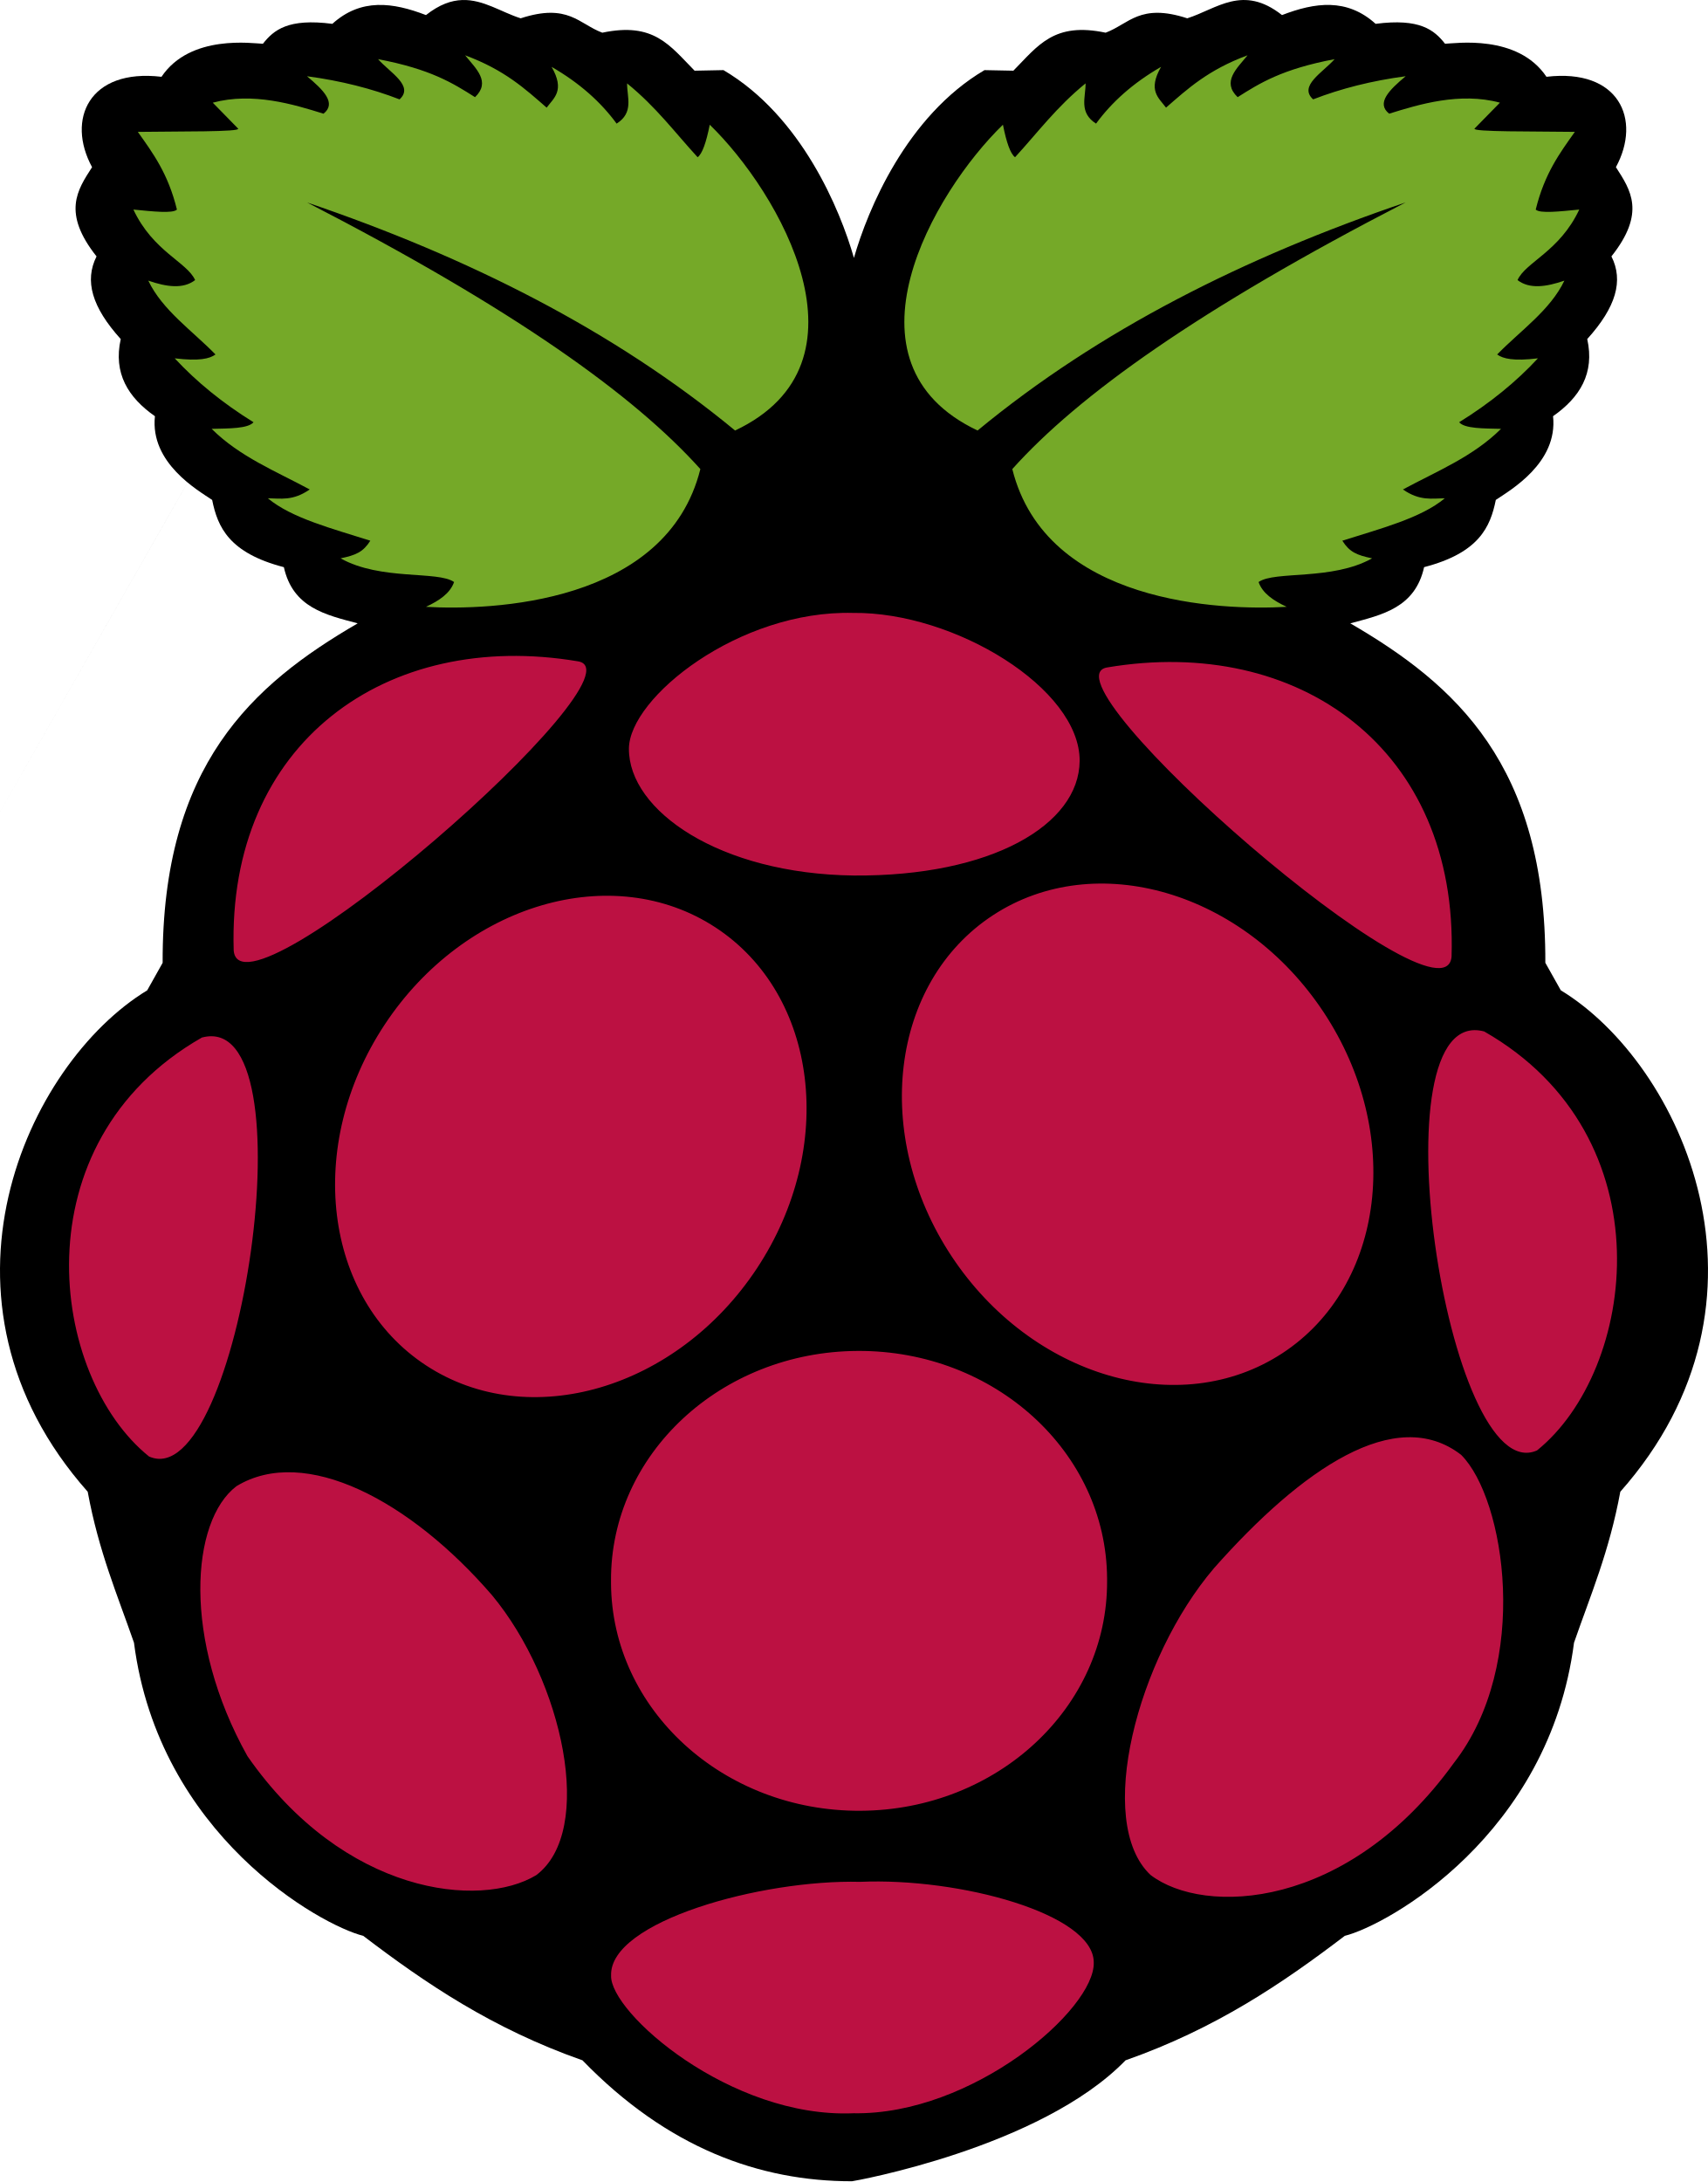
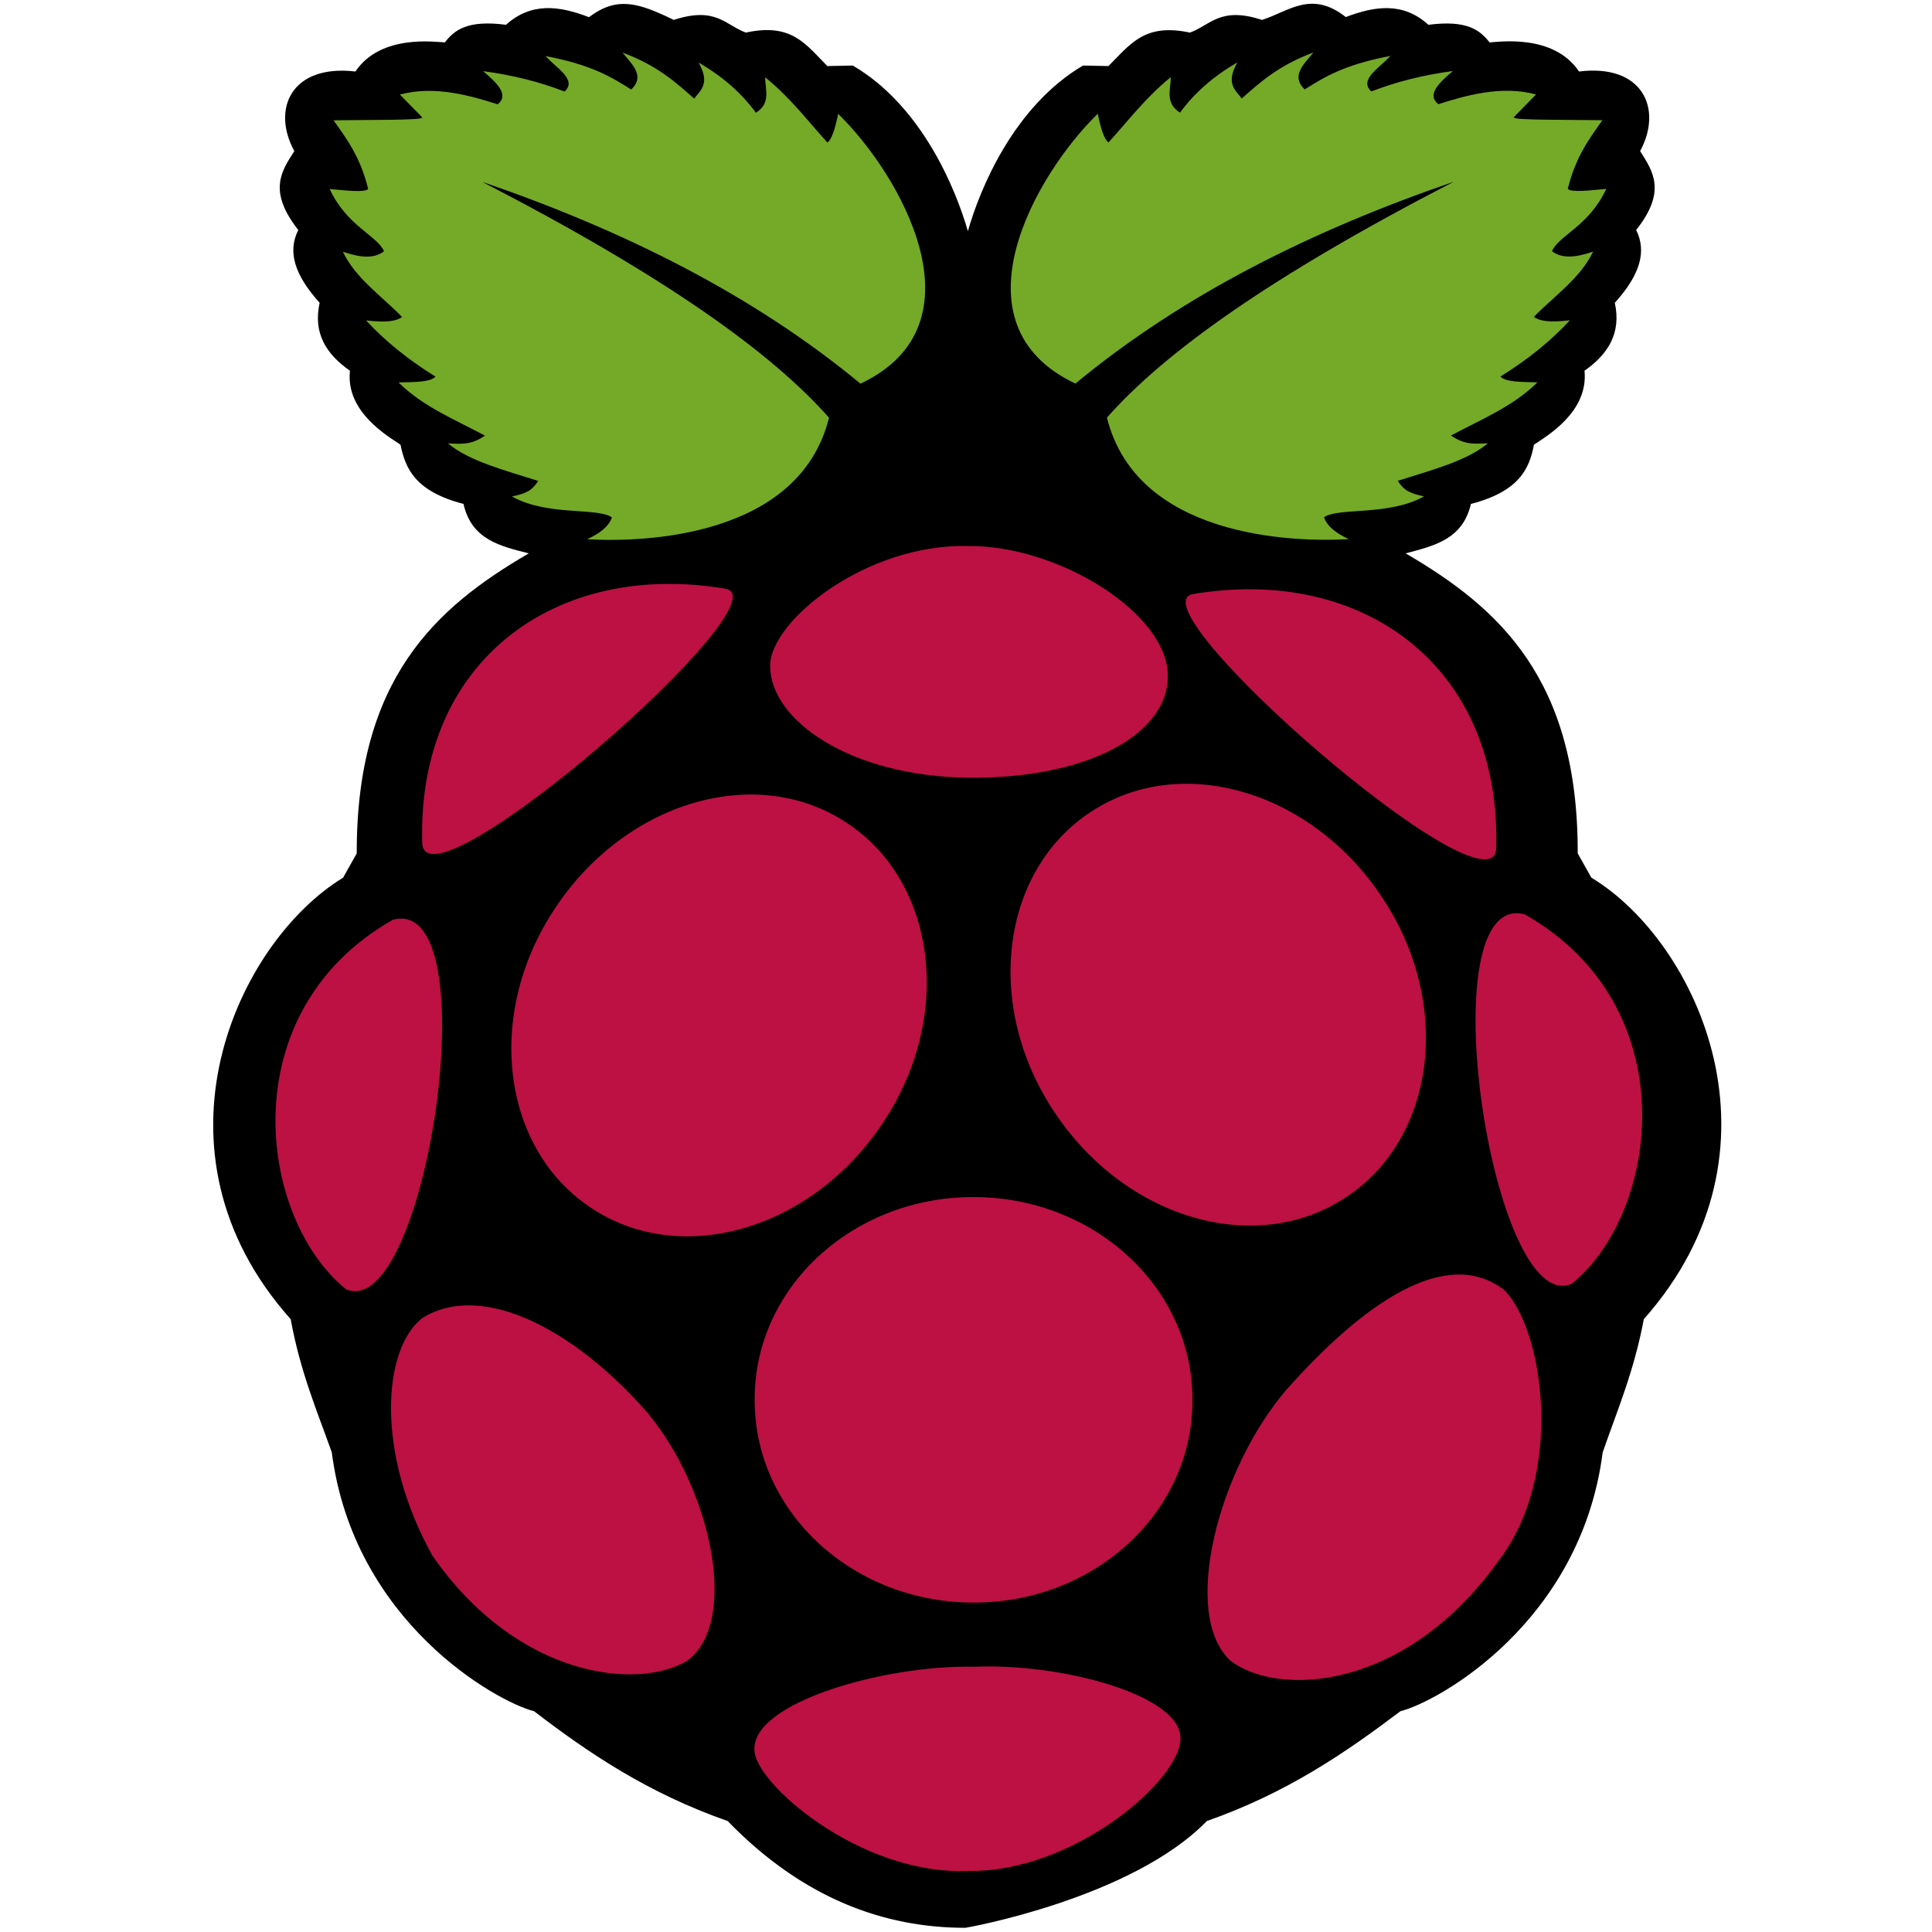
- <svg xmlns="http://www.w3.org/2000/svg" width="1957" height="2500" viewBox="0 0 256 327" preserveAspectRatio="xMinYMin meet">
-   <path d="M69.298.005c-1.653.051-3.433.662-5.453 2.255C58.9.353 54.102-.31 49.813 3.573c-6.623-.859-8.775.914-10.406 2.984-1.454-.03-10.879-1.495-15.202 4.953C13.343 10.225 9.91 17.899 13.8 25.056c-2.219 3.434-4.518 6.827.67 13.375-1.835 3.646-.697 7.602 3.626 12.389-1.14 5.127 1.102 8.743 5.125 11.562-.753 7.015 6.433 11.094 8.578 12.547.824 4.087 2.541 7.945 10.748 10.077 1.354 6.092 6.286 7.144 11.063 8.422-15.787 9.177-29.325 21.25-29.233 50.875l-2.313 4.125c-18.102 11.008-34.388 46.39-8.92 75.148 1.663 9.002 4.453 15.468 6.937 22.624 3.715 28.836 27.962 42.339 34.358 43.936 9.371 7.138 19.352 13.911 32.86 18.656 12.731 13.131 26.525 18.136 40.394 18.128.204 0 28.277-4.996 41.01-18.128 13.506-4.745 23.487-11.518 32.86-18.656 6.394-1.597 30.641-15.1 34.356-43.936 2.484-7.156 5.274-13.622 6.938-22.624 25.466-28.761 9.181-64.144-8.92-75.152l-2.317-4.125c.092-29.622-13.446-41.696-29.233-50.875 4.776-1.278 9.71-2.33 11.062-8.422 8.207-2.133 9.925-5.99 10.748-10.077 2.146-1.453 9.331-5.532 8.58-12.547 4.021-2.819 6.264-6.436 5.123-11.562 4.324-4.787 5.461-8.743 3.626-12.39 5.19-6.544 2.887-9.937.671-13.371 3.888-7.157.457-14.832-10.409-13.546-4.32-6.448-13.744-4.984-15.202-4.954-1.63-2.069-3.782-3.842-10.405-2.983-4.289-3.883-9.085-3.221-14.032-1.313-5.874-4.635-9.76-.92-14.2.485-7.112-2.324-8.739.859-12.233 2.156-7.756-1.639-10.113 1.929-13.83 5.695l-4.326-.086c-11.698 6.894-17.51 20.932-19.57 28.149-2.06-7.218-7.859-21.256-19.555-28.149l-4.325.086c-3.723-3.766-6.079-7.334-13.835-5.695C86.78 3.603 85.16.42 78.042 2.744c-2.914-.922-5.594-2.838-8.749-2.74L-11 141" />
-   <path d="M46.008 30.334c31.036 16.001 49.079 28.945 58.964 39.969-5.062 20.289-31.47 21.215-41.126 20.646 1.977-.92 3.627-2.023 4.212-3.716-2.423-1.722-11.014-.182-17.012-3.551 2.304-.478 3.382-.943 4.459-2.643-5.666-1.807-11.77-3.365-15.36-6.359 1.937.024 3.746.434 6.276-1.321-5.075-2.735-10.491-4.903-14.699-9.084 2.624-.064 5.453-.026 6.276-.991-4.645-2.878-8.565-6.078-11.809-9.579 3.672.443 5.223.062 6.111-.578-3.512-3.597-7.956-6.634-10.075-11.066 2.726.94 5.221 1.3 7.019-.082-1.193-2.692-6.305-4.28-9.249-10.571 2.871.279 5.915.626 6.524 0-1.332-5.428-3.618-8.48-5.86-11.642 6.143-.091 15.451.024 15.03-.495L31.89 15.39c6.001-1.616 12.141.259 16.599 1.651 2.001-1.579-.036-3.576-2.478-5.615 5.1.681 9.708 1.853 13.874 3.468 2.225-2.009-1.445-4.019-3.221-6.028 7.879 1.494 11.217 3.595 14.534 5.698 2.407-2.307.138-4.268-1.486-6.276 5.941 2.2 9.001 5.041 12.222 7.845 1.092-1.474 2.775-2.555.743-6.111 4.218 2.431 7.395 5.296 9.745 8.506 2.61-1.662 1.555-3.934 1.569-6.029 4.384 3.566 7.166 7.361 10.571 11.066.686-.5 1.286-2.193 1.817-4.872 10.457 10.145 25.234 35.7 3.798 45.832-18.243-15.046-40.031-25.983-64.176-34.187l.007-.004M210.686 30.334c-31.032 16.003-49.075 28.943-58.959 39.969 5.062 20.289 31.469 21.215 41.125 20.646-1.977-.92-3.627-2.023-4.211-3.716 2.423-1.722 11.014-.182 17.011-3.551-2.304-.478-3.381-.943-4.459-2.643 5.667-1.807 11.771-3.365 15.36-6.359-1.937.024-3.746.434-6.276-1.321 5.076-2.735 10.492-4.903 14.7-9.084-2.625-.064-5.454-.026-6.276-.991 4.645-2.878 8.565-6.078 11.809-9.579-3.673.443-5.223.062-6.111-.578 3.511-3.597 7.956-6.634 10.075-11.066-2.727.94-5.222 1.3-7.02-.082 1.193-2.692 6.306-4.28 9.249-10.571-2.87.279-5.915.626-6.524 0 1.335-5.43 3.621-8.482 5.863-11.644-6.143-.091-15.451.024-15.03-.495l3.799-3.882c-6.001-1.615-12.141.26-16.599 1.652-2.001-1.579.035-3.576 2.477-5.615-5.099.68-9.708 1.853-13.873 3.468-2.226-2.009 1.445-4.019 3.221-6.028-7.879 1.494-11.217 3.595-14.535 5.698-2.407-2.307-.137-4.268 1.487-6.276-5.941 2.2-9.001 5.041-12.222 7.845-1.093-1.474-2.775-2.555-.744-6.111-4.217 2.431-7.394 5.296-9.744 8.506-2.61-1.662-1.555-3.935-1.569-6.029-4.384 3.566-7.166 7.36-10.571 11.066-.686-.5-1.286-2.193-1.817-4.873-10.457 10.146-25.234 35.701-3.798 45.833 18.233-15.05 40.02-25.985 64.166-34.189h-.004" fill="#75A928" />
-   <path d="M165.933 236.933c.108 18.933-16.449 34.362-36.98 34.461-20.532.1-37.264-15.167-37.372-34.1a21.72 21.72 0 0 1 0-.361c-.108-18.932 16.448-34.361 36.98-34.461 20.532-.1 37.263 15.167 37.372 34.1v.361M107.246 139.004c15.404 10.093 18.181 32.969 6.202 51.095-11.979 18.127-34.177 24.641-49.581 14.549-15.404-10.093-18.18-32.969-6.202-51.095 11.979-18.127 34.177-24.641 49.581-14.549M148.822 137.177c-15.403 10.092-18.18 32.969-6.202 51.095 11.979 18.127 34.177 24.641 49.581 14.548 15.404-10.092 18.181-32.968 6.202-51.095-11.978-18.126-34.176-24.64-49.581-14.548M30.258 155.504c16.631-4.458 5.615 68.803-7.917 62.792-14.885-11.972-19.679-47.033 7.917-62.792M222.453 154.591c-16.633-4.457-5.615 68.807 7.917 62.796 14.885-11.973 19.679-47.038-7.917-62.796M165.946 100.034c28.701-4.846 52.583 12.206 51.619 43.328-.944 11.932-62.193-41.551-51.619-43.328M86.646 99.121c-28.703-4.847-52.583 12.209-51.619 43.329.944 11.931 62.194-41.552 51.619-43.329M127.874 91.863c-17.13-.446-33.57 12.713-33.61 20.346-.047 9.274 13.544 18.77 33.727 19.011 20.61.147 33.762-7.601 33.828-17.172.076-10.844-18.745-22.353-33.945-22.186v.001M128.92 282.043c14.935-.652 34.975 4.81 35.015 12.057.248 7.036-18.175 22.934-36.005 22.627-18.466.797-36.573-15.126-36.336-20.645-.277-8.092 22.484-14.41 37.326-14.039M73.756 239.098c10.633 12.81 15.481 35.316 6.607 41.951-8.395 5.065-28.782 2.979-43.272-17.838-9.773-17.468-8.514-35.243-1.652-40.465 10.261-6.25 26.115 2.193 38.318 16.352h-.001M181.956 235.037c-11.505 13.475-17.911 38.053-9.519 45.969 8.025 6.15 29.567 5.29 45.479-16.789 11.554-14.829 7.683-39.594 1.083-46.17-9.804-7.583-23.879 2.122-37.043 16.986v.004" fill="#BC1142" />
+ <svg xmlns="http://www.w3.org/2000/svg" width="512" height="512" version="1.1" viewBox="0 0 512 512">
+   <path d="m156 4.52c-7.72-2.97-15.2-4.01-21.9 2.05-10.3-1.34-13.7 1.43-16.2 4.66-2.27-0.047-17-2.33-23.7 7.72-17-2-22.3 9.94-16.2 21.1-3.46 5.36-7.05 10.6 1.05 20.9-2.86 5.69-1.09 11.8 5.66 19.3-1.78 8.03 1.72 13.6 8.03 18-1.18 10.9 10 17.3 13.4 19.6 1.28 6.38 3.97 12.4 16.7 15.7 2.11 9.48 9.79 11.2 17.3 13.1-24.6 14.3-45.7 33.2-45.6 79.5l-3.61 6.44c-28.2 17.2-53.7 72.4-13.9 117 2.59 14.1 6.95 24.2 10.9 35.3 5.79 45 43.7 66.1 53.6 68.6 14.6 11.2 30.2 21.7 51.3 29.1 19.9 20.5 41.4 28.3 63 28.3 0.318 0 44.1-7.8 64-28.3 21.1-7.4 36.6-18 51.3-29.1 9.94-2.49 47.8-23.5 53.6-68.6 3.88-11.2 8.26-21.3 10.9-35.3 39.8-44.9 14.3-100-13.9-117l-3.62-6.44c0.144-46.2-20.9-65.1-45.6-79.5 7.45-2 15.1-3.63 17.3-13.1 12.8-3.33 15.5-9.33 16.7-15.7 3.35-2.27 14.5-8.64 13.4-19.6 6.28-4.4 9.79-10 8.03-18 6.74-7.47 8.49-13.6 5.66-19.3 8.1-10.2 4.5-15.5 1.05-20.9 6.06-11.2 0.713-23.2-16.2-21.1-6.74-10.1-21.4-7.8-23.7-7.72-2.55-3.23-5.9-5.99-16.2-4.66-6.69-6.05-14.1-5.02-21.9-2.05-9.17-7.23-15.2-1.44-22.2 0.757-11.1-3.62-13.6 1.34-19.1 3.36-12.1-2.55-15.7 3.01-21.6 8.87l-6.75-0.135c-18.3 10.8-27.3 32.6-30.5 43.9-3.21-11.2-12.2-33.2-30.5-43.9l-6.75 0.135c-5.81-5.88-9.48-11.5-21.6-8.87-5.45-2.03-7.95-6.99-19.1-3.36-9.17-4.47-15-6.39-22.4-0.757z" />
+   <path d="m128 48.3c48.4 25 76.5 45.2 91.7 62.4-7.87 31.7-49.1 33.1-64.1 32.2 3.08-1.44 5.66-3.16 6.57-5.79-3.78-2.68-17.2-0.284-26.5-5.54 3.59-0.746 5.28-1.47 6.96-4.12-8.87-2.82-18.3-5.25-23.9-9.94 3.02 0.037 5.84 0.677 9.79-2.06-7.95-4.27-16.4-7.65-22.9-14.1 4.09-0.1 8.49-0.041 9.79-1.54-7.25-4.49-13.4-9.48-18.4-14.9 5.73 0.691 8.18 0.096 9.56-0.902-5.48-5.61-12.4-10.3-15.7-17.3 4.25 1.47 8.18 2.03 10.9-0.128-1.86-4.2-9.86-6.67-14.4-16.5 4.48 0.435 9.25 0.979 10.2 0-2.08-8.49-5.64-13.2-9.17-18.2 9.56-0.142 24.1 0.037 23.5-0.772l-5.92-6.05c9.33-2.52 19 0.404 25.9 2.58 3.12-2.46-0.056-5.58-3.87-8.79 7.95 1.06 15.1 2.89 21.6 5.41 3.47-3.13-2.26-6.27-5.02-9.4 12.3 2.33 17.5 5.61 22.7 8.87 3.75-3.6 0.216-6.66-2.32-9.79 9.25 3.43 14.1 7.87 19 12.2 1.7-2.3 4.33-3.98 1.16-9.56 6.58 3.79 11.5 8.26 15.2 13.3 4.07-2.59 2.42-6.14 2.45-9.4 6.84 5.57 11.2 11.5 16.5 17.3 1.07-0.78 2-3.42 2.84-7.6 16.3 15.8 39.4 55.7 5.92 71.5-28.4-23.5-62.5-40.5-100-53.4l0.011-0.006m257 0c-48.4 25-76.5 45.2-91.7 62.4 7.87 31.7 49.1 33.1 64.1 32.2-3.08-1.44-5.66-3.16-6.57-5.79 3.78-2.68 17.2-0.284 26.5-5.54-3.59-0.746-5.28-1.47-6.96-4.12 8.87-2.82 18.3-5.25 23.9-9.94-3.02 0.037-5.84 0.677-9.79-2.06 7.95-4.27 16.4-7.65 22.9-14.1-4.1-0.1-8.49-0.041-9.79-1.54 7.25-4.49 13.4-9.48 18.4-14.9-5.73 0.691-8.18 0.096-9.56-0.902 5.47-5.61 12.4-10.3 15.7-17.3-4.25 1.47-8.18 2.03-10.9-0.128 1.86-4.2 9.86-6.67 14.4-16.5-4.48 0.435-9.25 0.979-10.2 0 2.08-8.49 5.65-13.2 9.17-18.2-9.56-0.142-24.1 0.037-23.5-0.772l5.92-6.05c-9.33-2.52-19 0.406-25.9 2.58-3.12-2.46 0.054-5.58 3.86-8.79-7.95 1.06-15.1 2.89-21.6 5.41-3.47-3.13 2.26-6.27 5.02-9.4-12.3 2.33-17.5 5.61-22.7 8.87-3.75-3.6-0.214-6.66 2.32-9.79-9.25 3.43-14.1 7.87-19 12.2-1.7-2.3-4.33-3.98-1.16-9.56-6.58 3.79-11.5 8.26-15.2 13.3-4.07-2.59-2.42-6.14-2.45-9.4-6.84 5.57-11.2 11.5-16.5 17.3-1.07-0.78-2-3.42-2.84-7.6-16.3 15.8-39.4 55.7-5.92 71.5 28.4-23.5 62.5-40.5 100-53.4h-6e-3" fill="#75a928" />
+   <path d="m316 371c0.168 29.5-25.7 53.6-57.7 53.7-32 0.156-58.1-23.7-58.3-53.2a33.9 33.9 0 0 1 0-0.563c-0.168-29.5 25.7-53.6 57.7-53.7 32-0.156 58.1 23.7 58.3 53.2v0.563m-91.7-153c24 15.7 28.4 51.5 9.71 79.5-18.7 28.3-53.3 38.5-77.2 22.7-24-15.7-28.4-51.5-9.71-79.5 18.7-28.3 53.3-38.5 77.2-22.7m64.8-2.85c-24 15.7-28.4 51.5-9.71 79.5 18.7 28.3 53.3 38.5 77.2 22.7 24-15.7 28.4-51.5 9.71-79.5-18.7-28.3-53.3-38.5-77.2-22.7m-185 28.6c25.9-6.96 8.79 107-12.4 97.9-23.2-18.7-30.7-73.4 12.4-97.9m300-1.42c-25.9-6.96-8.79 107 12.4 97.9 23.2-18.7 30.7-73.4-12.4-97.9m-87.9-84.9c44.8-7.56 81.8 19 80.3 67.6-1.48 18.6-97.1-64.8-80.3-67.6m-124-1.42c-44.8-7.56-81.8 19-80.3 67.6 1.48 18.6 97.1-64.8 80.3-67.6m64.3-11.3c-26.8-0.696-52.4 19.8-52.4 31.7-0.073 14.4 21.1 29.3 52.6 29.7 32.2 0.229 52.7-11.8 52.8-26.8 0.118-16.9-29.3-34.9-53-34.6v2e-3m1.63 297c23.3-1.02 54.6 7.51 54.7 18.8 0.387 11-28.4 35.8-56.2 35.3-28.8 1.25-57-23.6-56.7-32.2-0.432-12.6 35.1-22.5 58.3-21.9m-86.4-67c16.6 20 24.2 55.1 10.3 65.4-13.1 7.87-44.9 4.65-67.5-27.8-15.2-27.2-13.3-55-2.58-63.1 16-9.79 40.7 3.42 59.8 25.5h-2e-3m169-6.34c-18 21-28 59.4-14.8 71.7 12.5 9.63 46.1 8.26 70.9-26.2 18-23.2 12-61.8 1.69-72-15.3-11.8-37.2 3.31-57.8 26.5v6e-3" fill="#bc1142" />
</svg>
